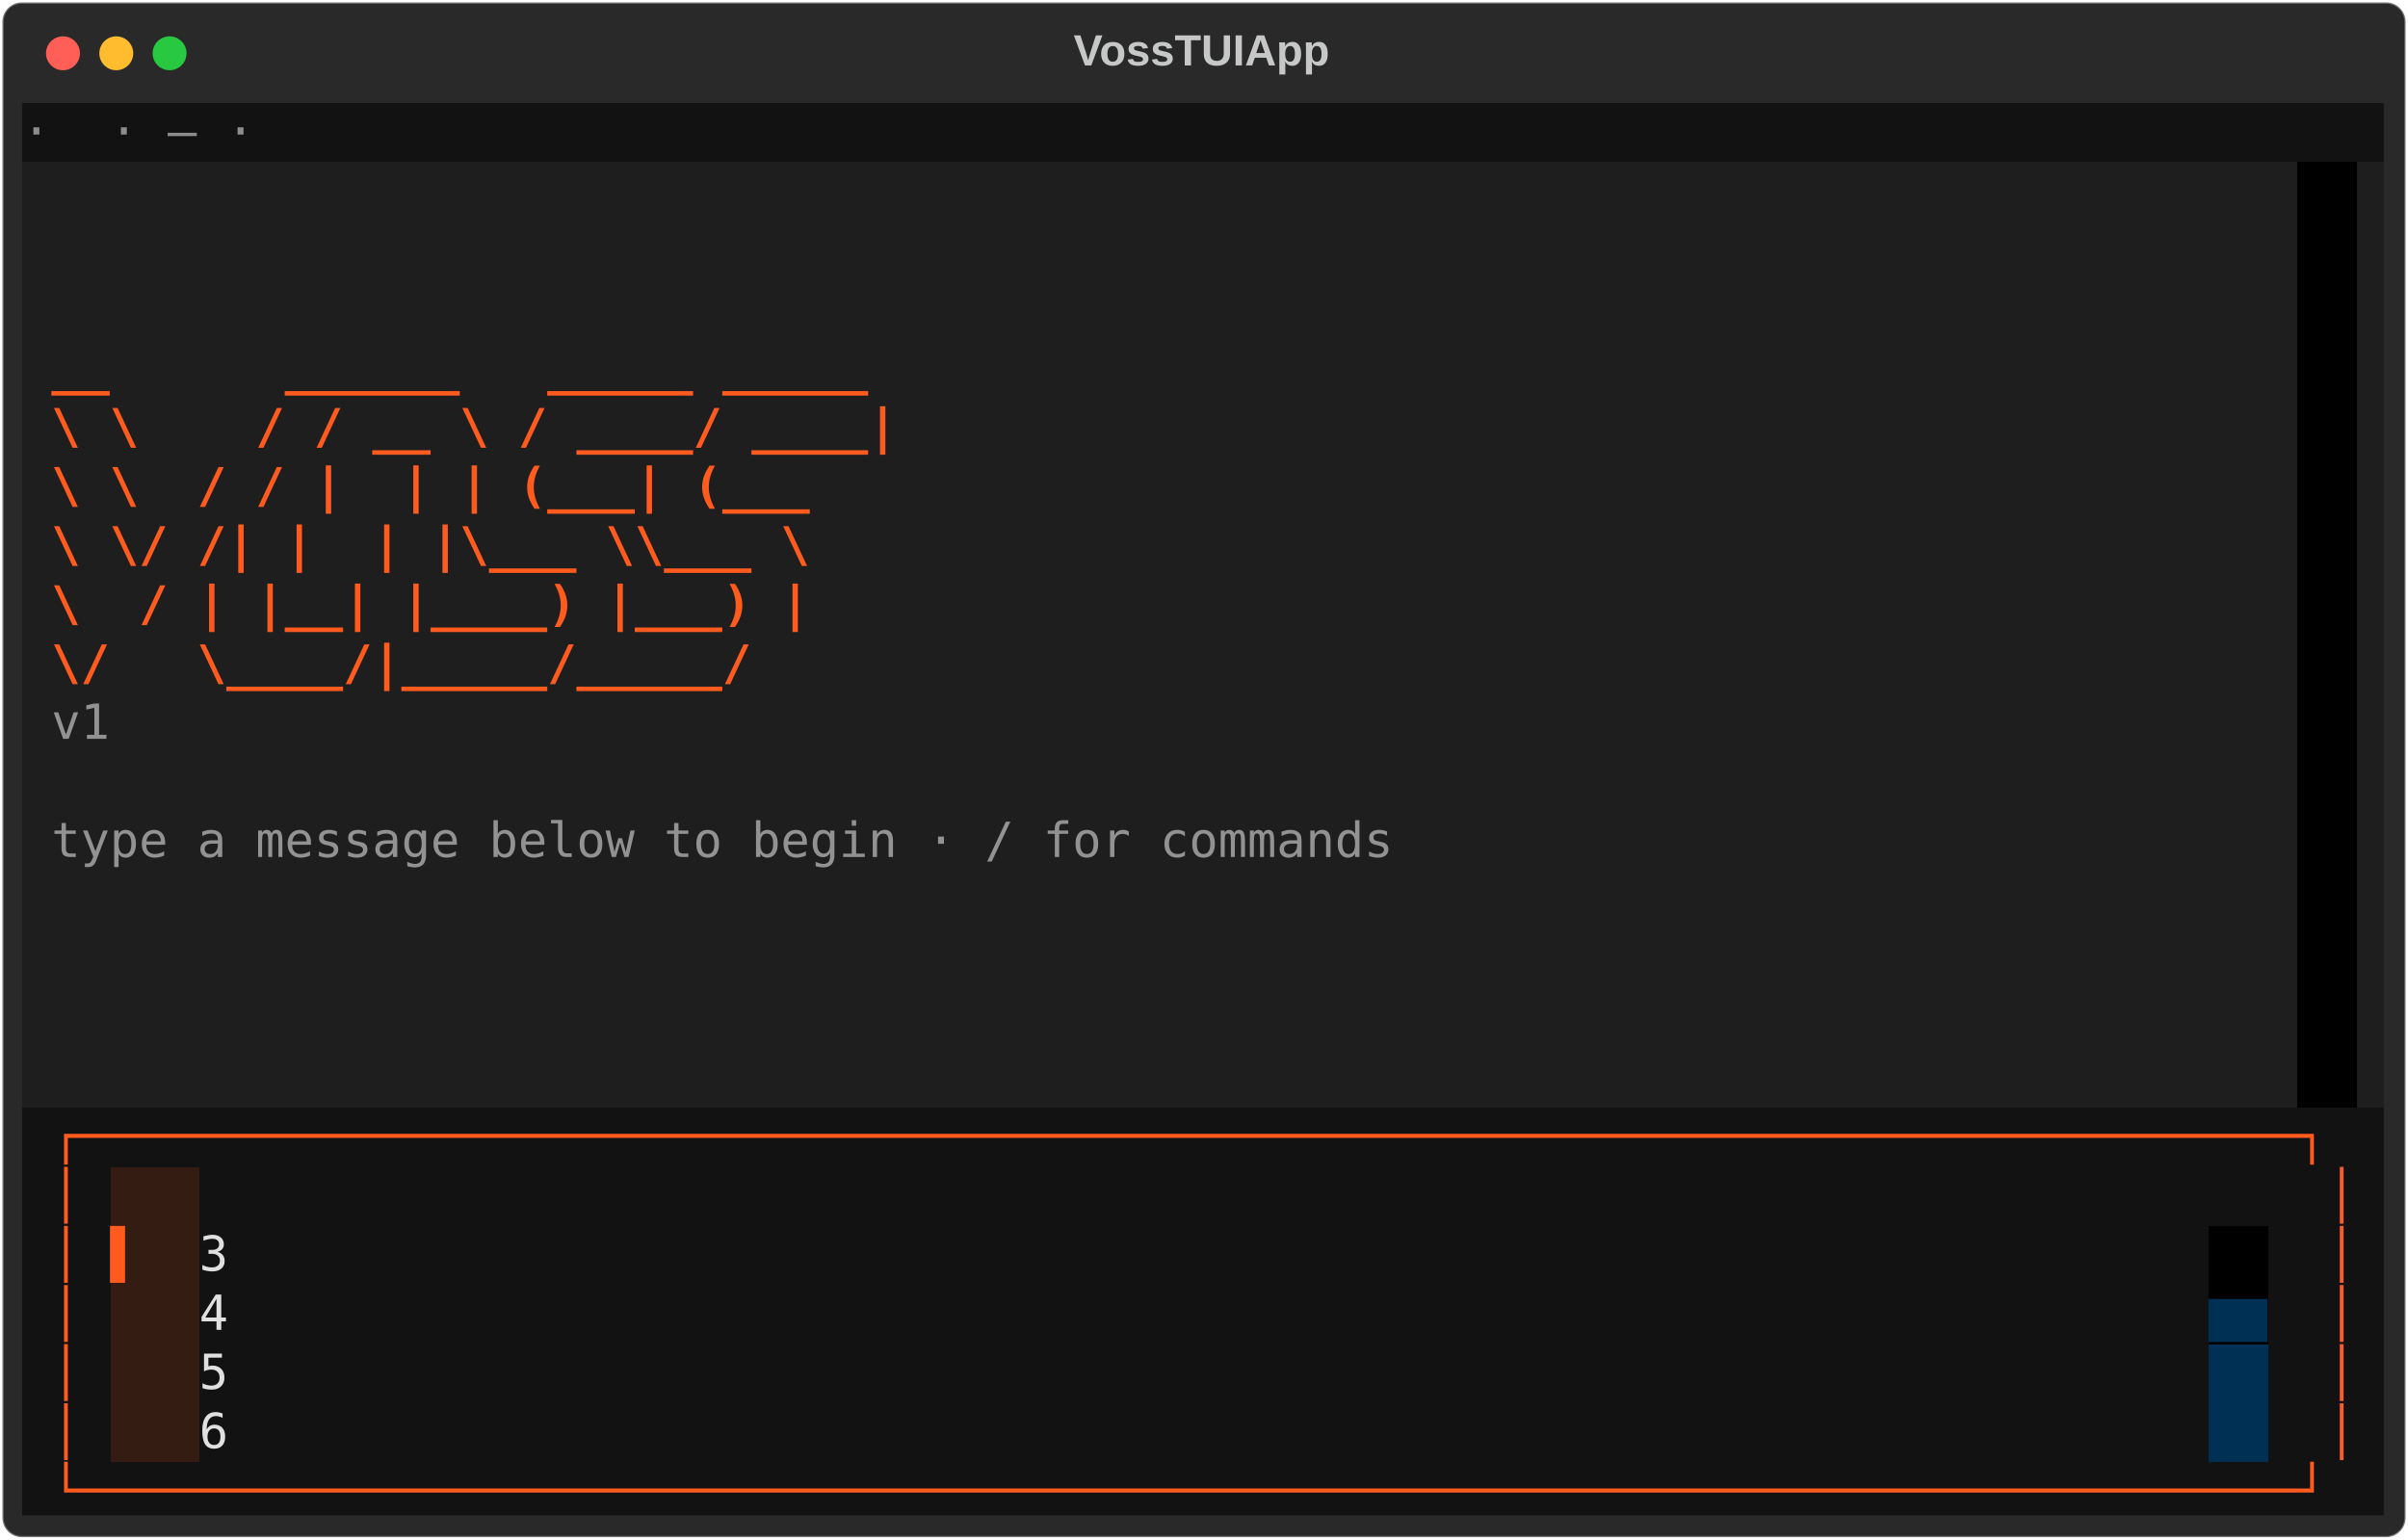
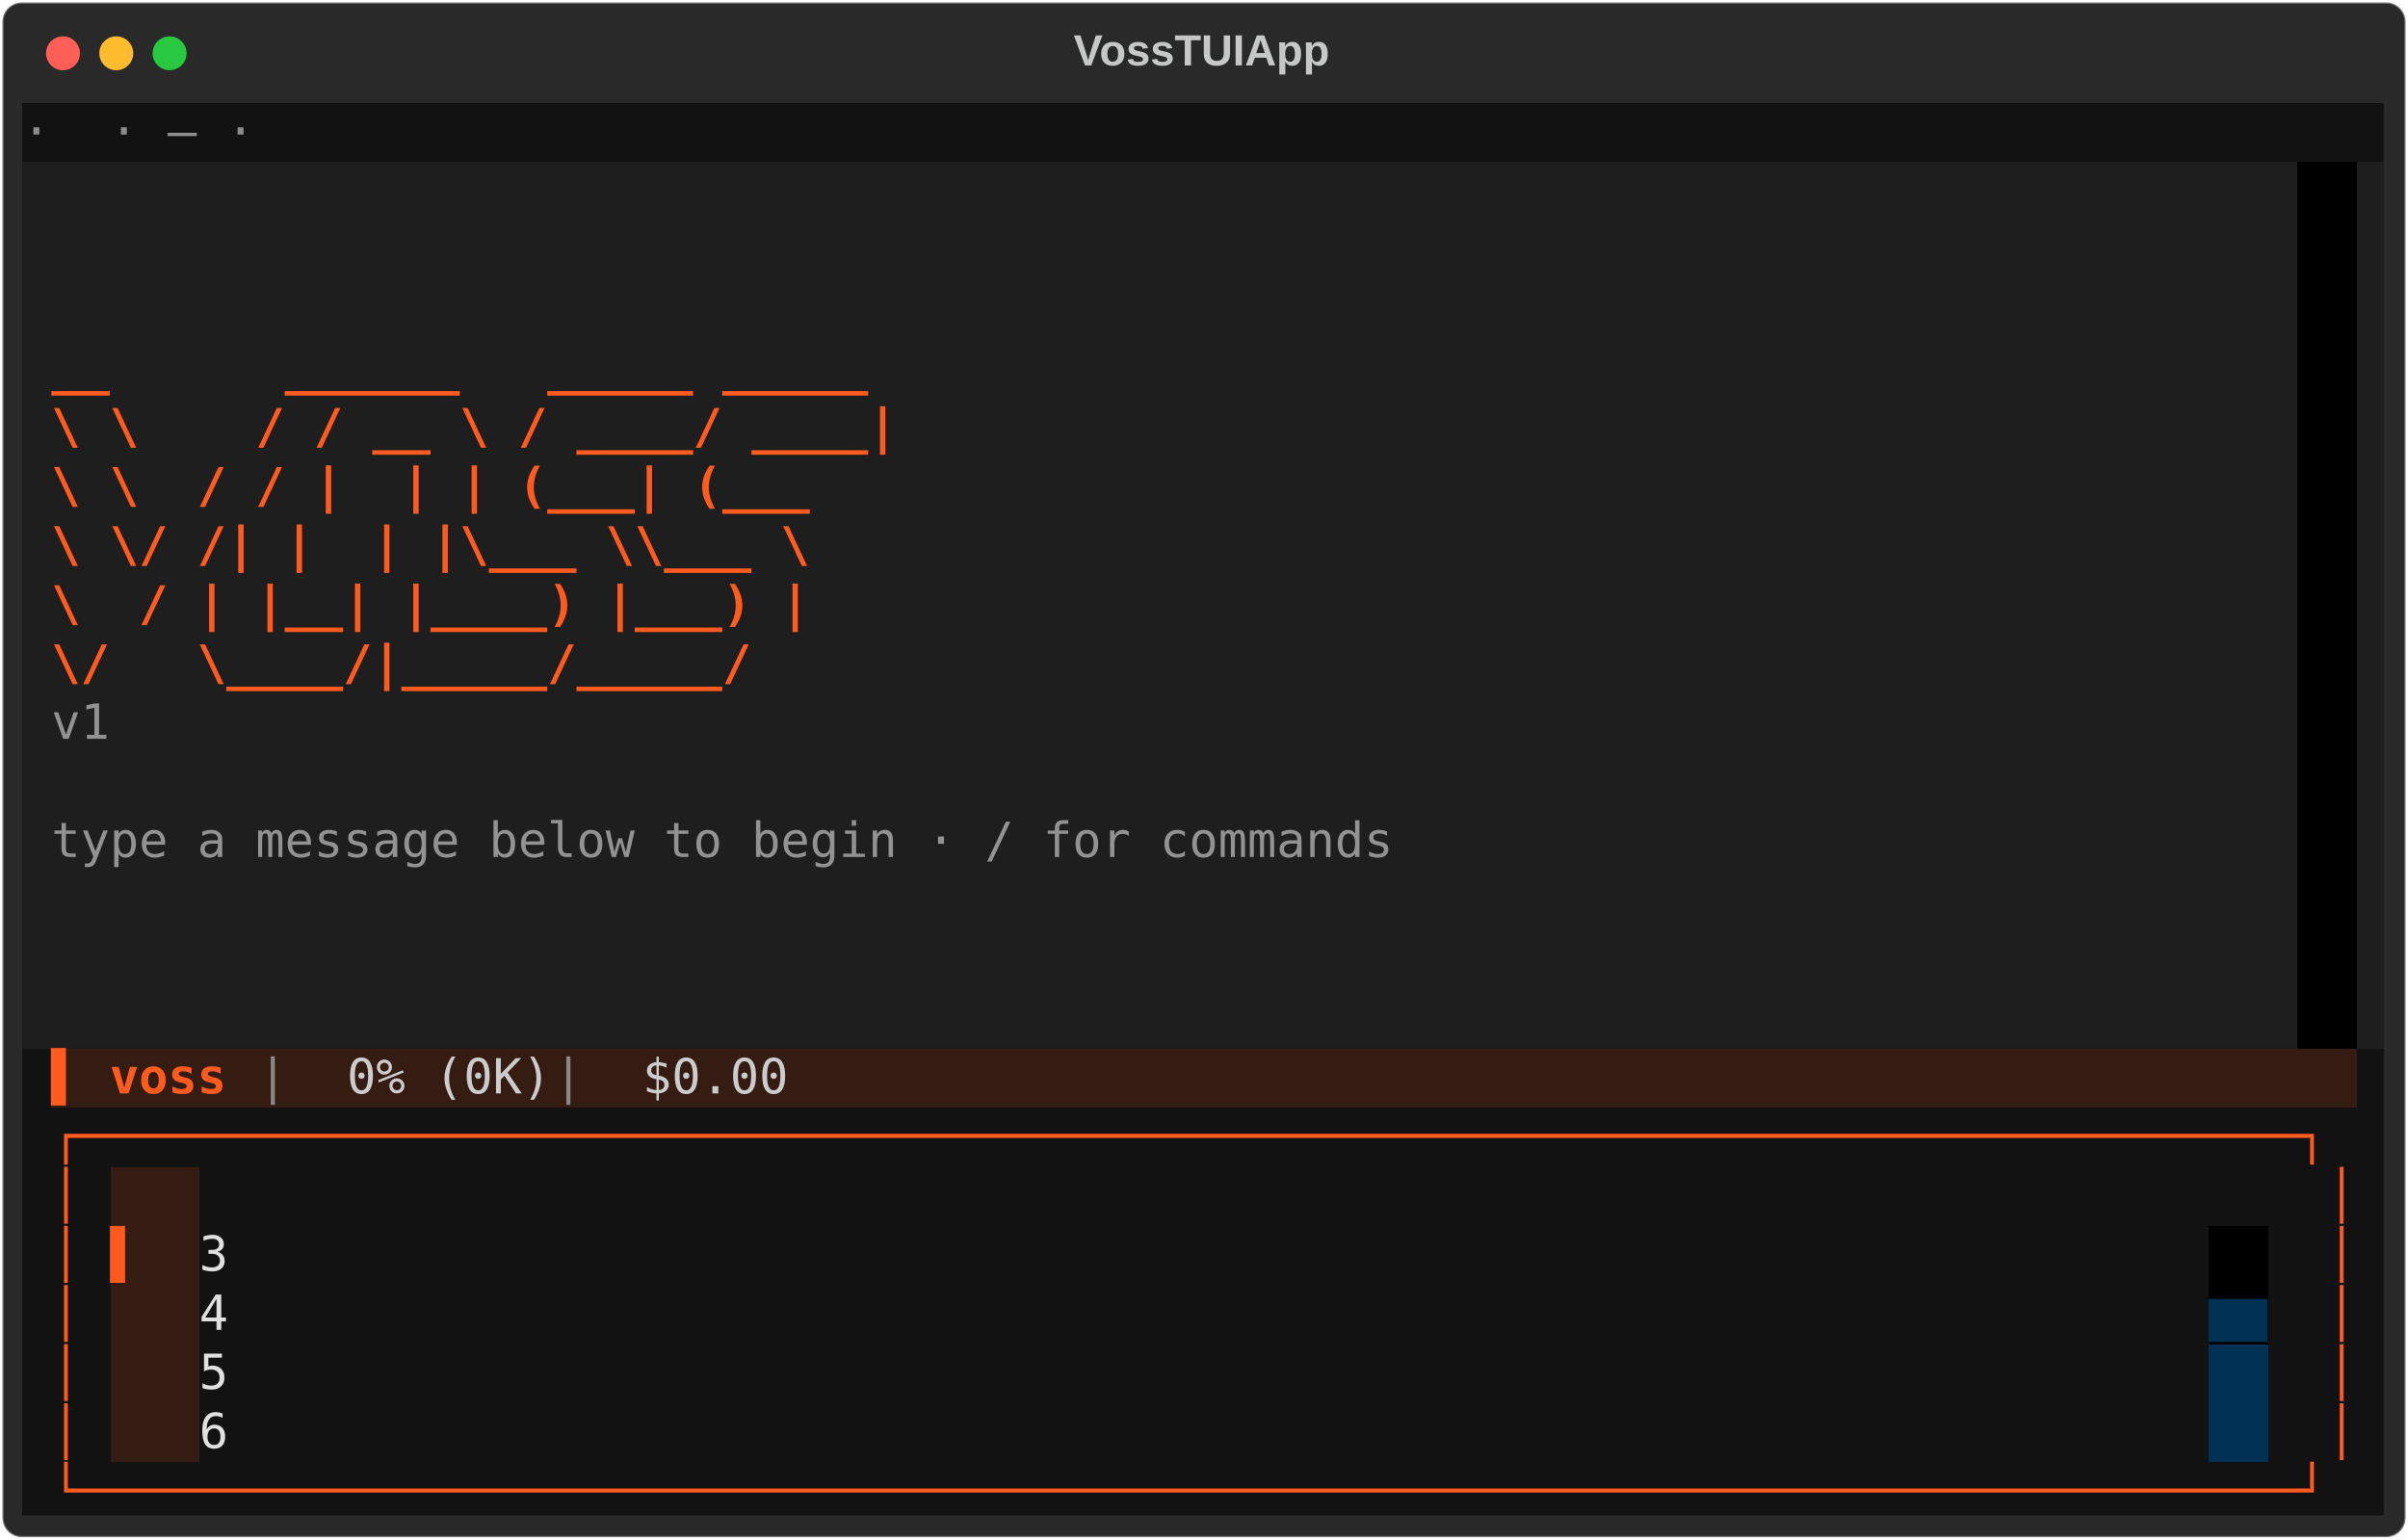
<svg xmlns="http://www.w3.org/2000/svg" class="rich-terminal" viewBox="0 0 994 635.6">
  <style>

    @font-face {
        font-family: "Fira Code";
        src: local("FiraCode-Regular"),
                url("https://cdnjs.cloudflare.com/ajax/libs/firacode/6.2.0/woff2/FiraCode-Regular.woff2") format("woff2"),
                url("https://cdnjs.cloudflare.com/ajax/libs/firacode/6.2.0/woff/FiraCode-Regular.woff") format("woff");
        font-style: normal;
        font-weight: 400;
    }
    @font-face {
        font-family: "Fira Code";
        src: local("FiraCode-Bold"),
                url("https://cdnjs.cloudflare.com/ajax/libs/firacode/6.2.0/woff2/FiraCode-Bold.woff2") format("woff2"),
                url("https://cdnjs.cloudflare.com/ajax/libs/firacode/6.2.0/woff/FiraCode-Bold.woff") format("woff");
        font-style: bold;
        font-weight: 700;
    }

    .terminal-matrix {
        font-family: Fira Code, monospace;
        font-size: 20px;
        line-height: 24.4px;
        font-variant-east-asian: full-width;
    }

    .terminal-title {
        font-size: 18px;
        font-weight: bold;
        font-family: arial;
    }

    .terminal-r1 { fill: #8d8d8d }
.terminal-r2 { fill: #c5c8c6 }
.terminal-r3 { fill: #e0e0e0 }
.terminal-r4 { fill: #ff5b1f;font-weight: bold }
.terminal-r5 { fill: #929292 }
- .terminal-r6 { fill: #ff5b1f }
- .terminal-r7 { fill: #003054 }
- .terminal-r8 { fill: #121212 }
+ .terminal-r6 { fill: #888888 }
+ .terminal-r7 { fill: #cccccc }
+ .terminal-r8 { fill: #ff5b1f }
+ .terminal-r9 { fill: #003054 }
+ .terminal-r10 { fill: #121212 }
    </style>
  <defs>
    <clipPath id="terminal-clip-terminal">
      <rect x="0" y="0" width="975.0" height="584.6" />
    </clipPath>
    <clipPath id="terminal-line-0">
      <rect x="0" y="1.5" width="976" height="24.65" />
    </clipPath>
    <clipPath id="terminal-line-1">
      <rect x="0" y="25.9" width="976" height="24.65" />
    </clipPath>
    <clipPath id="terminal-line-2">
      <rect x="0" y="50.3" width="976" height="24.65" />
    </clipPath>
    <clipPath id="terminal-line-3">
      <rect x="0" y="74.7" width="976" height="24.65" />
    </clipPath>
    <clipPath id="terminal-line-4">
      <rect x="0" y="99.1" width="976" height="24.65" />
    </clipPath>
    <clipPath id="terminal-line-5">
      <rect x="0" y="123.5" width="976" height="24.65" />
    </clipPath>
    <clipPath id="terminal-line-6">
      <rect x="0" y="147.9" width="976" height="24.65" />
    </clipPath>
    <clipPath id="terminal-line-7">
      <rect x="0" y="172.3" width="976" height="24.65" />
    </clipPath>
    <clipPath id="terminal-line-8">
      <rect x="0" y="196.7" width="976" height="24.65" />
    </clipPath>
    <clipPath id="terminal-line-9">
      <rect x="0" y="221.1" width="976" height="24.65" />
    </clipPath>
    <clipPath id="terminal-line-10">
      <rect x="0" y="245.5" width="976" height="24.65" />
    </clipPath>
    <clipPath id="terminal-line-11">
      <rect x="0" y="269.9" width="976" height="24.65" />
    </clipPath>
    <clipPath id="terminal-line-12">
      <rect x="0" y="294.3" width="976" height="24.65" />
    </clipPath>
    <clipPath id="terminal-line-13">
      <rect x="0" y="318.7" width="976" height="24.65" />
    </clipPath>
    <clipPath id="terminal-line-14">
      <rect x="0" y="343.1" width="976" height="24.65" />
    </clipPath>
    <clipPath id="terminal-line-15">
      <rect x="0" y="367.5" width="976" height="24.65" />
    </clipPath>
    <clipPath id="terminal-line-16">
      <rect x="0" y="391.9" width="976" height="24.65" />
    </clipPath>
    <clipPath id="terminal-line-17">
      <rect x="0" y="416.3" width="976" height="24.65" />
    </clipPath>
    <clipPath id="terminal-line-18">
      <rect x="0" y="440.7" width="976" height="24.65" />
    </clipPath>
    <clipPath id="terminal-line-19">
      <rect x="0" y="465.1" width="976" height="24.65" />
    </clipPath>
    <clipPath id="terminal-line-20">
      <rect x="0" y="489.5" width="976" height="24.65" />
    </clipPath>
    <clipPath id="terminal-line-21">
      <rect x="0" y="513.9" width="976" height="24.65" />
    </clipPath>
    <clipPath id="terminal-line-22">
      <rect x="0" y="538.3" width="976" height="24.65" />
    </clipPath>
  </defs>
  <rect fill="#292929" stroke="rgba(255,255,255,0.35)" stroke-width="1" x="1" y="1" width="992" height="633.6" rx="8" />
  <text class="terminal-title" fill="#c5c8c6" text-anchor="middle" x="496" y="27">VossTUIApp</text>
  <g transform="translate(26,22)">
    <circle cx="0" cy="0" r="7" fill="#ff5f57" />
    <circle cx="22" cy="0" r="7" fill="#febc2e" />
    <circle cx="44" cy="0" r="7" fill="#28c840" />
  </g>
  <g transform="translate(9, 41)" clip-path="url(#terminal-clip-terminal)">
    <rect fill="#121212" x="0" y="1.5" width="122" height="24.65" shape-rendering="crispEdges" />
    <rect fill="#121212" x="122" y="1.5" width="854" height="24.65" shape-rendering="crispEdges" />
    <rect fill="#1e1e1e" x="0" y="25.9" width="12.2" height="24.65" shape-rendering="crispEdges" />
    <rect fill="#1e1e1e" x="12.2" y="25.9" width="927.2" height="24.65" shape-rendering="crispEdges" />
    <rect fill="#000000" x="939.4" y="25.9" width="24.4" height="24.65" shape-rendering="crispEdges" />
    <rect fill="#1e1e1e" x="963.8" y="25.9" width="12.2" height="24.65" shape-rendering="crispEdges" />
    <rect fill="#1e1e1e" x="0" y="50.3" width="12.2" height="24.65" shape-rendering="crispEdges" />
    <rect fill="#1e1e1e" x="12.2" y="50.3" width="927.2" height="24.65" shape-rendering="crispEdges" />
    <rect fill="#000000" x="939.4" y="50.3" width="24.4" height="24.65" shape-rendering="crispEdges" />
    <rect fill="#1e1e1e" x="963.8" y="50.3" width="12.2" height="24.65" shape-rendering="crispEdges" />
    <rect fill="#1e1e1e" x="0" y="74.7" width="12.2" height="24.65" shape-rendering="crispEdges" />
    <rect fill="#1e1e1e" x="12.2" y="74.7" width="927.2" height="24.65" shape-rendering="crispEdges" />
    <rect fill="#000000" x="939.4" y="74.7" width="24.4" height="24.65" shape-rendering="crispEdges" />
    <rect fill="#1e1e1e" x="963.8" y="74.7" width="12.2" height="24.65" shape-rendering="crispEdges" />
    <rect fill="#1e1e1e" x="0" y="99.1" width="12.2" height="24.65" shape-rendering="crispEdges" />
    <rect fill="#1e1e1e" x="12.2" y="99.1" width="658.8" height="24.65" shape-rendering="crispEdges" />
    <rect fill="#1e1e1e" x="671" y="99.1" width="268.4" height="24.65" shape-rendering="crispEdges" />
    <rect fill="#000000" x="939.4" y="99.1" width="24.4" height="24.65" shape-rendering="crispEdges" />
    <rect fill="#1e1e1e" x="963.8" y="99.1" width="12.2" height="24.65" shape-rendering="crispEdges" />
    <rect fill="#1e1e1e" x="0" y="123.5" width="12.2" height="24.65" shape-rendering="crispEdges" />
    <rect fill="#1e1e1e" x="12.2" y="123.5" width="658.8" height="24.65" shape-rendering="crispEdges" />
    <rect fill="#1e1e1e" x="671" y="123.5" width="268.4" height="24.65" shape-rendering="crispEdges" />
    <rect fill="#000000" x="939.4" y="123.5" width="24.4" height="24.65" shape-rendering="crispEdges" />
    <rect fill="#1e1e1e" x="963.8" y="123.5" width="12.2" height="24.65" shape-rendering="crispEdges" />
    <rect fill="#1e1e1e" x="0" y="147.9" width="12.2" height="24.65" shape-rendering="crispEdges" />
    <rect fill="#1e1e1e" x="12.2" y="147.9" width="646.6" height="24.65" shape-rendering="crispEdges" />
    <rect fill="#1e1e1e" x="658.8" y="147.9" width="280.6" height="24.65" shape-rendering="crispEdges" />
    <rect fill="#000000" x="939.4" y="147.9" width="24.4" height="24.65" shape-rendering="crispEdges" />
    <rect fill="#1e1e1e" x="963.8" y="147.9" width="12.2" height="24.65" shape-rendering="crispEdges" />
    <rect fill="#1e1e1e" x="0" y="172.3" width="12.2" height="24.65" shape-rendering="crispEdges" />
    <rect fill="#1e1e1e" x="12.2" y="172.3" width="658.8" height="24.65" shape-rendering="crispEdges" />
    <rect fill="#1e1e1e" x="671" y="172.3" width="268.4" height="24.65" shape-rendering="crispEdges" />
    <rect fill="#000000" x="939.4" y="172.3" width="24.4" height="24.65" shape-rendering="crispEdges" />
    <rect fill="#1e1e1e" x="963.8" y="172.3" width="12.2" height="24.65" shape-rendering="crispEdges" />
    <rect fill="#1e1e1e" x="0" y="196.7" width="12.2" height="24.65" shape-rendering="crispEdges" />
    <rect fill="#1e1e1e" x="12.2" y="196.7" width="658.8" height="24.65" shape-rendering="crispEdges" />
    <rect fill="#1e1e1e" x="671" y="196.7" width="268.4" height="24.65" shape-rendering="crispEdges" />
    <rect fill="#000000" x="939.4" y="196.7" width="24.4" height="24.65" shape-rendering="crispEdges" />
    <rect fill="#1e1e1e" x="963.8" y="196.7" width="12.2" height="24.65" shape-rendering="crispEdges" />
    <rect fill="#1e1e1e" x="0" y="221.1" width="12.2" height="24.65" shape-rendering="crispEdges" />
    <rect fill="#1e1e1e" x="12.2" y="221.1" width="658.8" height="24.65" shape-rendering="crispEdges" />
    <rect fill="#1e1e1e" x="671" y="221.1" width="268.4" height="24.65" shape-rendering="crispEdges" />
    <rect fill="#000000" x="939.4" y="221.1" width="24.4" height="24.65" shape-rendering="crispEdges" />
    <rect fill="#1e1e1e" x="963.8" y="221.1" width="12.2" height="24.65" shape-rendering="crispEdges" />
    <rect fill="#1e1e1e" x="0" y="245.5" width="12.2" height="24.65" shape-rendering="crispEdges" />
    <rect fill="#1e1e1e" x="12.2" y="245.5" width="500.2" height="24.65" shape-rendering="crispEdges" />
    <rect fill="#1e1e1e" x="512.4" y="245.5" width="427" height="24.65" shape-rendering="crispEdges" />
    <rect fill="#000000" x="939.4" y="245.5" width="24.4" height="24.65" shape-rendering="crispEdges" />
    <rect fill="#1e1e1e" x="963.8" y="245.5" width="12.2" height="24.65" shape-rendering="crispEdges" />
    <rect fill="#1e1e1e" x="0" y="269.9" width="12.2" height="24.65" shape-rendering="crispEdges" />
    <rect fill="#1e1e1e" x="12.2" y="269.9" width="927.2" height="24.65" shape-rendering="crispEdges" />
    <rect fill="#000000" x="939.4" y="269.9" width="24.4" height="24.65" shape-rendering="crispEdges" />
    <rect fill="#1e1e1e" x="963.8" y="269.9" width="12.2" height="24.65" shape-rendering="crispEdges" />
    <rect fill="#1e1e1e" x="0" y="294.3" width="12.2" height="24.65" shape-rendering="crispEdges" />
    <rect fill="#1e1e1e" x="12.2" y="294.3" width="768.6" height="24.65" shape-rendering="crispEdges" />
    <rect fill="#1e1e1e" x="780.8" y="294.3" width="158.6" height="24.65" shape-rendering="crispEdges" />
    <rect fill="#000000" x="939.4" y="294.3" width="24.4" height="24.65" shape-rendering="crispEdges" />
    <rect fill="#1e1e1e" x="963.8" y="294.3" width="12.2" height="24.65" shape-rendering="crispEdges" />
    <rect fill="#1e1e1e" x="0" y="318.7" width="12.2" height="24.65" shape-rendering="crispEdges" />
    <rect fill="#1e1e1e" x="12.2" y="318.7" width="927.2" height="24.65" shape-rendering="crispEdges" />
    <rect fill="#000000" x="939.4" y="318.7" width="24.4" height="24.65" shape-rendering="crispEdges" />
    <rect fill="#1e1e1e" x="963.8" y="318.7" width="12.2" height="24.65" shape-rendering="crispEdges" />
    <rect fill="#1e1e1e" x="0" y="343.1" width="12.2" height="24.65" shape-rendering="crispEdges" />
    <rect fill="#1e1e1e" x="12.2" y="343.1" width="927.2" height="24.65" shape-rendering="crispEdges" />
    <rect fill="#000000" x="939.4" y="343.1" width="24.4" height="24.65" shape-rendering="crispEdges" />
    <rect fill="#1e1e1e" x="963.8" y="343.1" width="12.2" height="24.65" shape-rendering="crispEdges" />
    <rect fill="#1e1e1e" x="0" y="367.5" width="12.2" height="24.65" shape-rendering="crispEdges" />
    <rect fill="#1e1e1e" x="12.2" y="367.5" width="927.2" height="24.65" shape-rendering="crispEdges" />
    <rect fill="#000000" x="939.4" y="367.5" width="24.4" height="24.65" shape-rendering="crispEdges" />
    <rect fill="#1e1e1e" x="963.8" y="367.5" width="12.2" height="24.65" shape-rendering="crispEdges" />
-     <rect fill="#1e1e1e" x="0" y="391.9" width="12.2" height="24.65" shape-rendering="crispEdges" />
-     <rect fill="#1e1e1e" x="12.2" y="391.9" width="927.2" height="24.65" shape-rendering="crispEdges" />
-     <rect fill="#000000" x="939.4" y="391.9" width="24.4" height="24.65" shape-rendering="crispEdges" />
-     <rect fill="#1e1e1e" x="963.8" y="391.9" width="12.2" height="24.65" shape-rendering="crispEdges" />
+     <rect fill="#121212" x="0" y="391.9" width="12.2" height="24.65" shape-rendering="crispEdges" />
+     <rect fill="#351c13" x="12.2" y="391.9" width="85.4" height="24.65" shape-rendering="crispEdges" />
+     <rect fill="#351c13" x="97.6" y="391.9" width="36.6" height="24.65" shape-rendering="crispEdges" />
+     <rect fill="#351c13" x="134.2" y="391.9" width="85.4" height="24.65" shape-rendering="crispEdges" />
+     <rect fill="#351c13" x="219.6" y="391.9" width="36.6" height="24.65" shape-rendering="crispEdges" />
+     <rect fill="#351c13" x="256.2" y="391.9" width="61" height="24.65" shape-rendering="crispEdges" />
+     <rect fill="#351c13" x="317.2" y="391.9" width="646.6" height="24.65" shape-rendering="crispEdges" />
+     <rect fill="#121212" x="963.8" y="391.9" width="12.2" height="24.65" shape-rendering="crispEdges" />
    <rect fill="#121212" x="0" y="416.3" width="12.2" height="24.65" shape-rendering="crispEdges" />
    <rect fill="#121212" x="12.2" y="416.3" width="951.6" height="24.65" shape-rendering="crispEdges" />
    <rect fill="#121212" x="963.8" y="416.3" width="12.2" height="24.65" shape-rendering="crispEdges" />
    <rect fill="#121212" x="0" y="440.7" width="12.2" height="24.65" shape-rendering="crispEdges" />
    <rect fill="#121212" x="12.2" y="440.7" width="12.2" height="24.65" shape-rendering="crispEdges" />
    <rect fill="#121212" x="24.4" y="440.7" width="12.2" height="24.65" shape-rendering="crispEdges" />
    <rect fill="#351c13" x="36.6" y="440.7" width="36.6" height="24.65" shape-rendering="crispEdges" />
    <rect fill="#121212" x="73.2" y="440.7" width="878.4" height="24.65" shape-rendering="crispEdges" />
    <rect fill="#121212" x="951.6" y="440.7" width="12.2" height="24.65" shape-rendering="crispEdges" />
    <rect fill="#121212" x="963.8" y="440.7" width="12.2" height="24.65" shape-rendering="crispEdges" />
    <rect fill="#121212" x="0" y="465.1" width="12.2" height="24.65" shape-rendering="crispEdges" />
    <rect fill="#121212" x="12.2" y="465.1" width="12.2" height="24.65" shape-rendering="crispEdges" />
    <rect fill="#121212" x="24.4" y="465.1" width="12.2" height="24.65" shape-rendering="crispEdges" />
    <rect fill="#351c13" x="36.6" y="465.1" width="36.6" height="24.65" shape-rendering="crispEdges" />
    <rect fill="#121212" x="73.2" y="465.1" width="829.6" height="24.65" shape-rendering="crispEdges" />
    <rect fill="#000000" x="902.8" y="465.1" width="24.4" height="24.65" shape-rendering="crispEdges" />
    <rect fill="#121212" x="927.2" y="465.1" width="24.4" height="24.65" shape-rendering="crispEdges" />
    <rect fill="#121212" x="951.6" y="465.1" width="12.2" height="24.65" shape-rendering="crispEdges" />
    <rect fill="#121212" x="963.8" y="465.1" width="12.2" height="24.65" shape-rendering="crispEdges" />
    <rect fill="#121212" x="0" y="489.5" width="12.2" height="24.65" shape-rendering="crispEdges" />
    <rect fill="#121212" x="12.2" y="489.5" width="12.2" height="24.65" shape-rendering="crispEdges" />
    <rect fill="#121212" x="24.4" y="489.5" width="12.2" height="24.65" shape-rendering="crispEdges" />
    <rect fill="#351c13" x="36.6" y="489.5" width="36.6" height="24.65" shape-rendering="crispEdges" />
    <rect fill="#121212" x="73.2" y="489.5" width="829.6" height="24.65" shape-rendering="crispEdges" />
    <rect fill="#000000" x="902.8" y="489.5" width="24.4" height="24.65" shape-rendering="crispEdges" />
    <rect fill="#121212" x="927.2" y="489.5" width="24.4" height="24.65" shape-rendering="crispEdges" />
    <rect fill="#121212" x="951.6" y="489.5" width="12.2" height="24.65" shape-rendering="crispEdges" />
    <rect fill="#121212" x="963.8" y="489.5" width="12.2" height="24.65" shape-rendering="crispEdges" />
    <rect fill="#121212" x="0" y="513.9" width="12.2" height="24.65" shape-rendering="crispEdges" />
    <rect fill="#121212" x="12.2" y="513.9" width="12.2" height="24.65" shape-rendering="crispEdges" />
    <rect fill="#121212" x="24.4" y="513.9" width="12.2" height="24.65" shape-rendering="crispEdges" />
    <rect fill="#351c13" x="36.6" y="513.9" width="36.6" height="24.65" shape-rendering="crispEdges" />
    <rect fill="#121212" x="73.2" y="513.9" width="829.6" height="24.65" shape-rendering="crispEdges" />
    <rect fill="#003054" x="902.8" y="513.9" width="24.4" height="24.65" shape-rendering="crispEdges" />
    <rect fill="#121212" x="927.2" y="513.9" width="24.4" height="24.65" shape-rendering="crispEdges" />
    <rect fill="#121212" x="951.6" y="513.9" width="12.2" height="24.65" shape-rendering="crispEdges" />
    <rect fill="#121212" x="963.8" y="513.9" width="12.2" height="24.65" shape-rendering="crispEdges" />
    <rect fill="#121212" x="0" y="538.3" width="12.2" height="24.65" shape-rendering="crispEdges" />
    <rect fill="#121212" x="12.2" y="538.3" width="12.2" height="24.65" shape-rendering="crispEdges" />
    <rect fill="#121212" x="24.4" y="538.3" width="12.2" height="24.65" shape-rendering="crispEdges" />
    <rect fill="#351c13" x="36.6" y="538.3" width="36.6" height="24.65" shape-rendering="crispEdges" />
    <rect fill="#121212" x="73.2" y="538.3" width="829.6" height="24.65" shape-rendering="crispEdges" />
    <rect fill="#003054" x="902.8" y="538.3" width="24.4" height="24.65" shape-rendering="crispEdges" />
    <rect fill="#121212" x="927.2" y="538.3" width="24.4" height="24.65" shape-rendering="crispEdges" />
    <rect fill="#121212" x="951.6" y="538.3" width="12.2" height="24.65" shape-rendering="crispEdges" />
    <rect fill="#121212" x="963.8" y="538.3" width="12.2" height="24.65" shape-rendering="crispEdges" />
    <rect fill="#121212" x="0" y="562.7" width="12.2" height="24.65" shape-rendering="crispEdges" />
    <rect fill="#121212" x="12.2" y="562.7" width="951.6" height="24.65" shape-rendering="crispEdges" />
    <rect fill="#121212" x="963.8" y="562.7" width="12.2" height="24.65" shape-rendering="crispEdges" />
    <g class="terminal-matrix">
      <text class="terminal-r1" x="0" y="20" textLength="122" clip-path="url(#terminal-line-0)"> ·  · — · </text>
      <text class="terminal-r2" x="976" y="20" textLength="12.2" clip-path="url(#terminal-line-0)">
</text>
      <text class="terminal-r2" x="976" y="44.4" textLength="12.2" clip-path="url(#terminal-line-1)">
</text>
      <text class="terminal-r2" x="976" y="68.8" textLength="12.2" clip-path="url(#terminal-line-2)">
</text>
      <text class="terminal-r2" x="976" y="93.2" textLength="12.2" clip-path="url(#terminal-line-3)">
</text>
      <text class="terminal-r4" x="12.2" y="117.6" textLength="658.8" clip-path="url(#terminal-line-4)">                          __      ______   _____ _____</text>
      <text class="terminal-r2" x="976" y="117.6" textLength="12.2" clip-path="url(#terminal-line-4)">
</text>
      <text class="terminal-r4" x="12.2" y="142" textLength="658.8" clip-path="url(#terminal-line-5)">                         \ \    / / __ \ / ____/ ____|</text>
      <text class="terminal-r2" x="976" y="142" textLength="12.2" clip-path="url(#terminal-line-5)">
</text>
      <text class="terminal-r4" x="12.2" y="166.4" textLength="646.6" clip-path="url(#terminal-line-6)">                           \ \  / / |  | | (___| (___</text>
      <text class="terminal-r2" x="976" y="166.4" textLength="12.2" clip-path="url(#terminal-line-6)">
</text>
      <text class="terminal-r4" x="12.2" y="190.8" textLength="658.8" clip-path="url(#terminal-line-7)">                            \ \/ /| |  | |\___ \\___ \</text>
      <text class="terminal-r2" x="976" y="190.8" textLength="12.2" clip-path="url(#terminal-line-7)">
</text>
      <text class="terminal-r4" x="12.2" y="215.2" textLength="658.8" clip-path="url(#terminal-line-8)">                            \  / | |__| |____) |___) |</text>
      <text class="terminal-r2" x="976" y="215.2" textLength="12.2" clip-path="url(#terminal-line-8)">
</text>
      <text class="terminal-r4" x="12.2" y="239.6" textLength="658.8" clip-path="url(#terminal-line-9)">                              \/   \____/|_____/_____/</text>
      <text class="terminal-r2" x="976" y="239.6" textLength="12.2" clip-path="url(#terminal-line-9)">
</text>
      <text class="terminal-r5" x="12.2" y="264" textLength="500.2" clip-path="url(#terminal-line-10)">                                       v1</text>
      <text class="terminal-r2" x="976" y="264" textLength="12.2" clip-path="url(#terminal-line-10)">
</text>
      <text class="terminal-r2" x="976" y="288.4" textLength="12.2" clip-path="url(#terminal-line-11)">
</text>
      <text class="terminal-r5" x="12.2" y="312.8" textLength="768.6" clip-path="url(#terminal-line-12)">                 type a message below to begin · / for commands</text>
      <text class="terminal-r2" x="976" y="312.8" textLength="12.2" clip-path="url(#terminal-line-12)">
</text>
      <text class="terminal-r2" x="976" y="337.2" textLength="12.2" clip-path="url(#terminal-line-13)">
</text>
      <text class="terminal-r2" x="976" y="361.6" textLength="12.2" clip-path="url(#terminal-line-14)">
</text>
      <text class="terminal-r2" x="976" y="386" textLength="12.2" clip-path="url(#terminal-line-15)">
</text>
+       <text class="terminal-r4" x="12.2" y="410.4" textLength="85.4" clip-path="url(#terminal-line-16)"> ▌ voss</text>
+       <text class="terminal-r6" x="97.6" y="410.4" textLength="36.6" clip-path="url(#terminal-line-16)"> | </text>
+       <text class="terminal-r7" x="134.2" y="410.4" textLength="85.4" clip-path="url(#terminal-line-16)">0% (0K)</text>
+       <text class="terminal-r6" x="219.6" y="410.4" textLength="36.6" clip-path="url(#terminal-line-16)"> | </text>
+       <text class="terminal-r7" x="256.2" y="410.4" textLength="61" clip-path="url(#terminal-line-16)">$0.00</text>
      <text class="terminal-r2" x="976" y="410.4" textLength="12.2" clip-path="url(#terminal-line-16)">
</text>
-       <text class="terminal-r6" x="12.2" y="434.8" textLength="951.6" clip-path="url(#terminal-line-17)">┌────────────────────────────────────────────────────────────────────────────┐</text>
+       <text class="terminal-r8" x="12.2" y="434.8" textLength="951.6" clip-path="url(#terminal-line-17)">┌────────────────────────────────────────────────────────────────────────────┐</text>
      <text class="terminal-r2" x="976" y="434.8" textLength="12.2" clip-path="url(#terminal-line-17)">
</text>
-       <text class="terminal-r6" x="12.2" y="459.2" textLength="12.2" clip-path="url(#terminal-line-18)">│</text>
-       <text class="terminal-r6" x="951.6" y="459.2" textLength="12.2" clip-path="url(#terminal-line-18)">│</text>
+       <text class="terminal-r8" x="12.2" y="459.2" textLength="12.2" clip-path="url(#terminal-line-18)">│</text>
+       <text class="terminal-r8" x="951.6" y="459.2" textLength="12.2" clip-path="url(#terminal-line-18)">│</text>
      <text class="terminal-r2" x="976" y="459.2" textLength="12.2" clip-path="url(#terminal-line-18)">
</text>
-       <text class="terminal-r6" x="12.2" y="483.6" textLength="12.2" clip-path="url(#terminal-line-19)">│</text>
+       <text class="terminal-r8" x="12.2" y="483.6" textLength="12.2" clip-path="url(#terminal-line-19)">│</text>
      <text class="terminal-r4" x="36.6" y="483.6" textLength="36.6" clip-path="url(#terminal-line-19)">▌  </text>
      <text class="terminal-r3" x="73.2" y="483.6" textLength="829.6" clip-path="url(#terminal-line-19)">3                                                                   </text>
-       <text class="terminal-r6" x="951.6" y="483.6" textLength="12.2" clip-path="url(#terminal-line-19)">│</text>
+       <text class="terminal-r8" x="951.6" y="483.6" textLength="12.2" clip-path="url(#terminal-line-19)">│</text>
      <text class="terminal-r2" x="976" y="483.6" textLength="12.2" clip-path="url(#terminal-line-19)">
</text>
-       <text class="terminal-r6" x="12.2" y="508" textLength="12.2" clip-path="url(#terminal-line-20)">│</text>
+       <text class="terminal-r8" x="12.2" y="508" textLength="12.2" clip-path="url(#terminal-line-20)">│</text>
      <text class="terminal-r3" x="73.2" y="508" textLength="829.6" clip-path="url(#terminal-line-20)">4                                                                   </text>
-       <text class="terminal-r7" x="902.8" y="508" textLength="24.4" clip-path="url(#terminal-line-20)">▆▆</text>
-       <text class="terminal-r6" x="951.6" y="508" textLength="12.2" clip-path="url(#terminal-line-20)">│</text>
+       <text class="terminal-r9" x="902.8" y="508" textLength="24.4" clip-path="url(#terminal-line-20)">▆▆</text>
+       <text class="terminal-r8" x="951.6" y="508" textLength="12.2" clip-path="url(#terminal-line-20)">│</text>
      <text class="terminal-r2" x="976" y="508" textLength="12.2" clip-path="url(#terminal-line-20)">
</text>
-       <text class="terminal-r6" x="12.2" y="532.4" textLength="12.2" clip-path="url(#terminal-line-21)">│</text>
+       <text class="terminal-r8" x="12.2" y="532.4" textLength="12.2" clip-path="url(#terminal-line-21)">│</text>
      <text class="terminal-r3" x="73.2" y="532.4" textLength="829.6" clip-path="url(#terminal-line-21)">5                                                                   </text>
-       <text class="terminal-r6" x="951.6" y="532.4" textLength="12.2" clip-path="url(#terminal-line-21)">│</text>
+       <text class="terminal-r8" x="951.6" y="532.4" textLength="12.2" clip-path="url(#terminal-line-21)">│</text>
      <text class="terminal-r2" x="976" y="532.4" textLength="12.2" clip-path="url(#terminal-line-21)">
</text>
-       <text class="terminal-r6" x="12.2" y="556.8" textLength="12.2" clip-path="url(#terminal-line-22)">│</text>
+       <text class="terminal-r8" x="12.2" y="556.8" textLength="12.2" clip-path="url(#terminal-line-22)">│</text>
      <text class="terminal-r3" x="73.2" y="556.8" textLength="829.6" clip-path="url(#terminal-line-22)">6                                                                   </text>
-       <text class="terminal-r6" x="951.6" y="556.8" textLength="12.2" clip-path="url(#terminal-line-22)">│</text>
+       <text class="terminal-r8" x="951.6" y="556.8" textLength="12.2" clip-path="url(#terminal-line-22)">│</text>
      <text class="terminal-r2" x="976" y="556.8" textLength="12.2" clip-path="url(#terminal-line-22)">
</text>
-       <text class="terminal-r6" x="12.2" y="581.2" textLength="951.6" clip-path="url(#terminal-line-23)">└────────────────────────────────────────────────────────────────────────────┘</text>
+       <text class="terminal-r8" x="12.2" y="581.2" textLength="951.6" clip-path="url(#terminal-line-23)">└────────────────────────────────────────────────────────────────────────────┘</text>
    </g>
  </g>
</svg>
